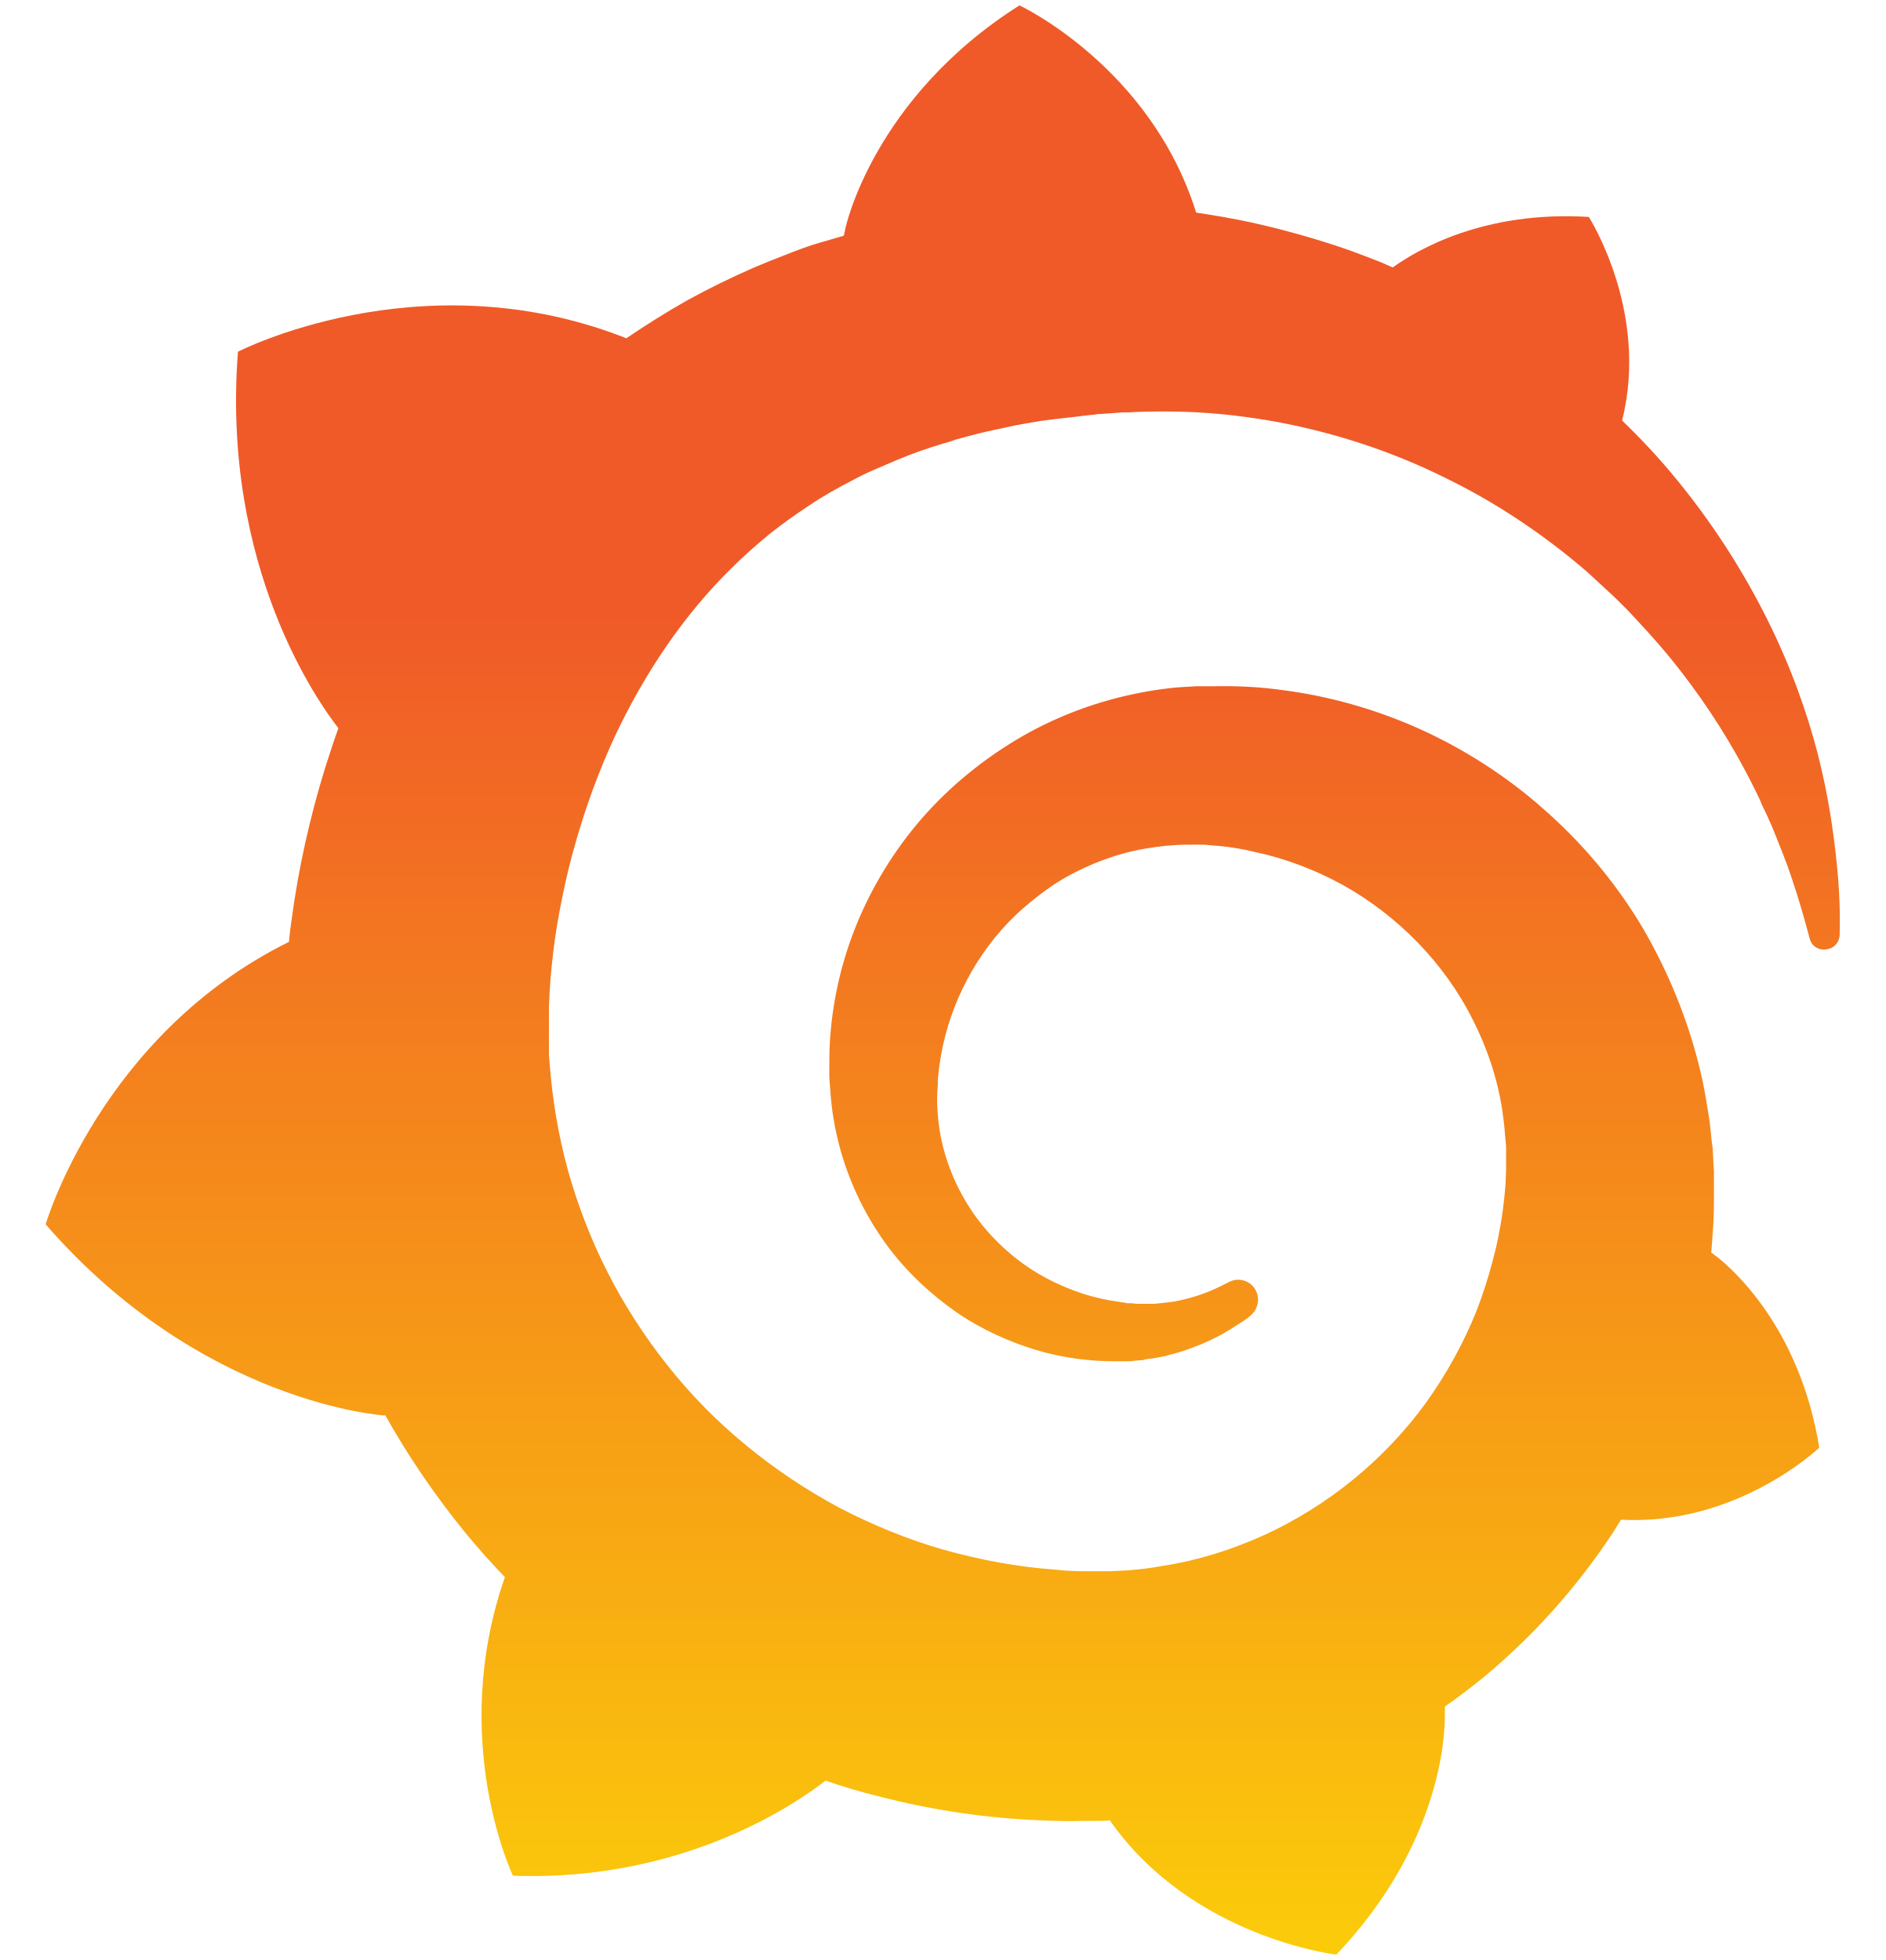
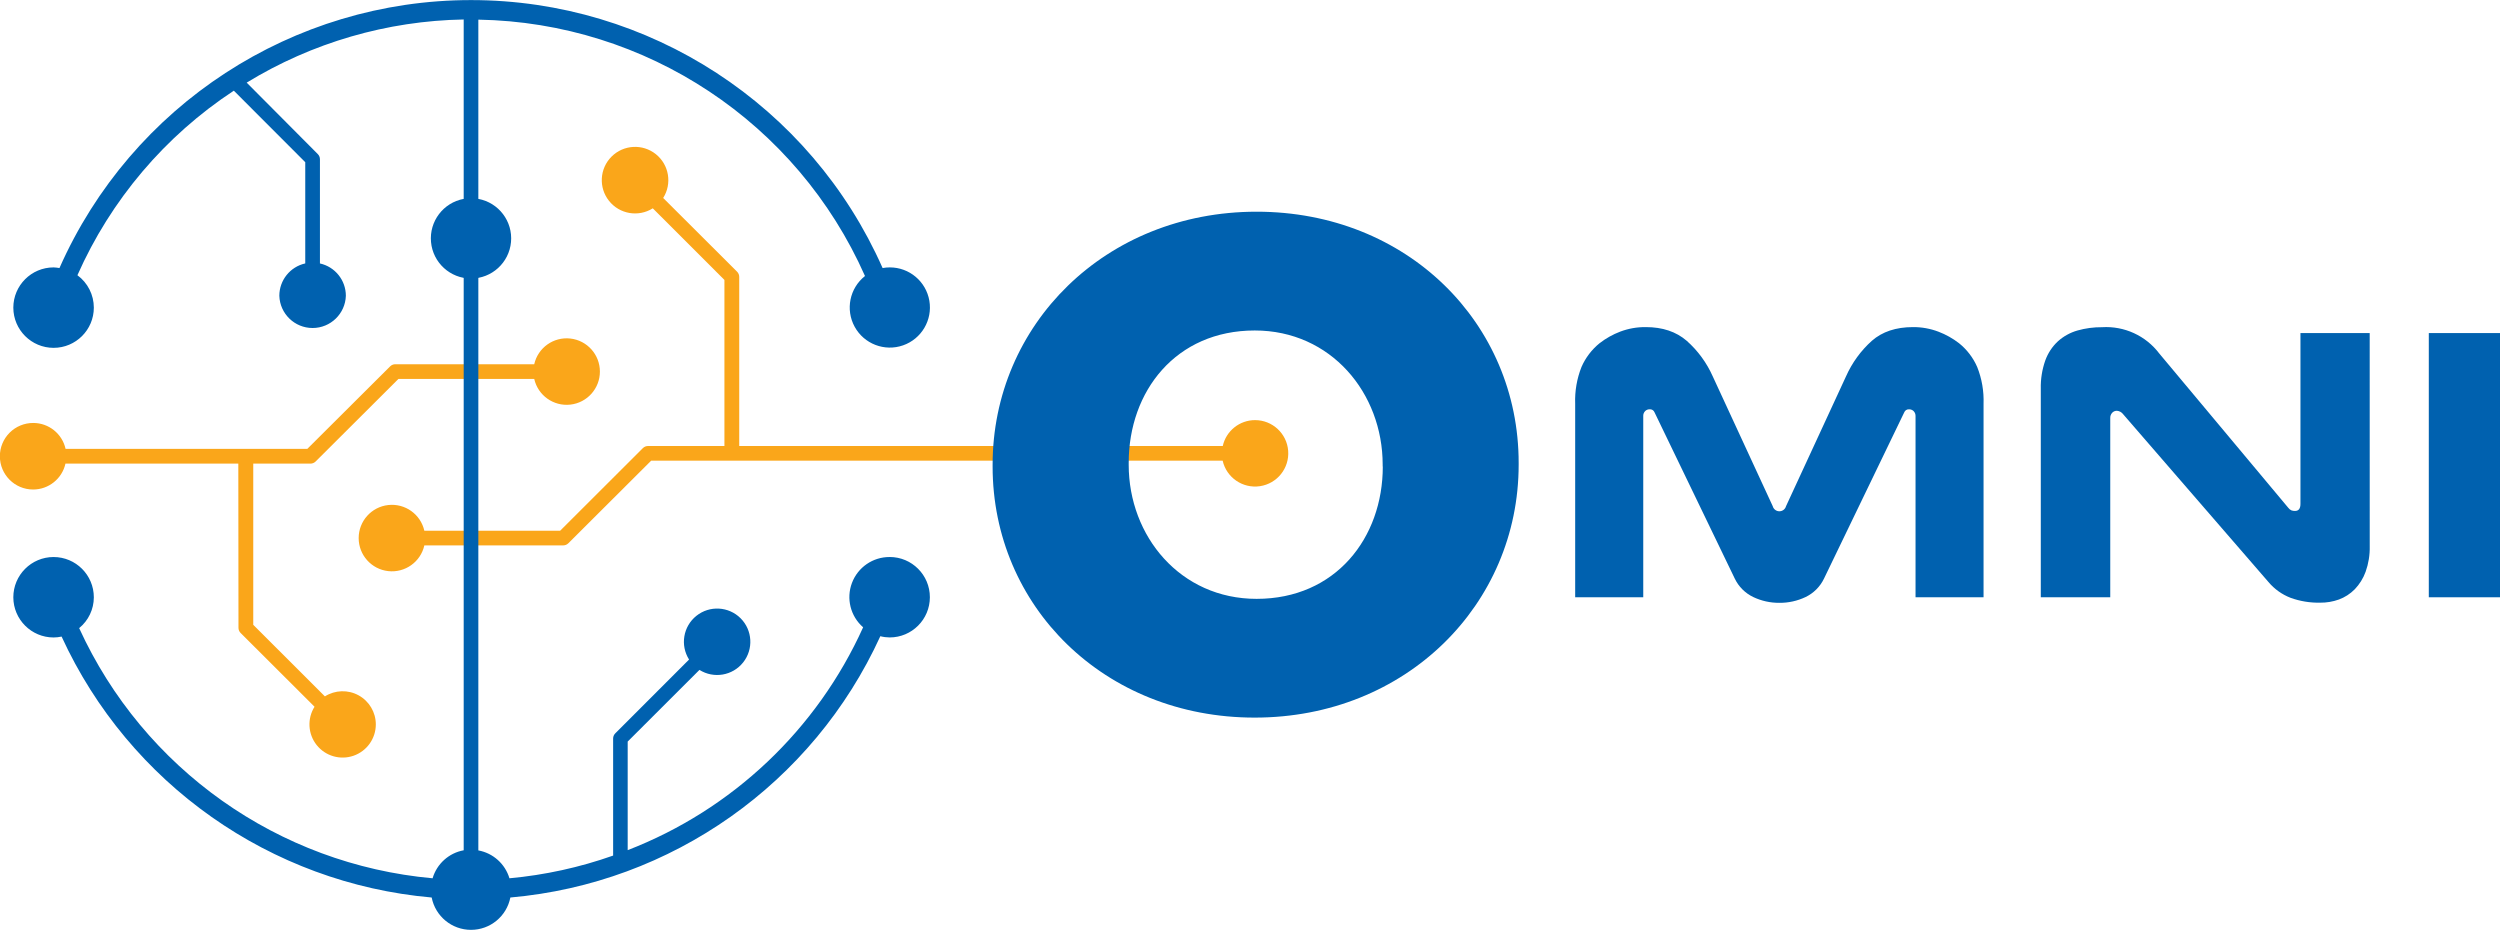
- <svg xmlns="http://www.w3.org/2000/svg" version="1.1" id="Layer_1" x="0px" y="0px" width="351px" height="365px" viewBox="0 0 351 365" style="enable-background:new 0 0 351 365;" xml:space="preserve">
-   <style type="text/css">
- 	.st0{fill:url(#SVGID_1_);}
- </style>
-   <g id="Layer_1_1_">
- </g>
-   <linearGradient id="SVGID_1_" gradientUnits="userSpaceOnUse" x1="175.5" y1="445.495" x2="175.5" y2="114.035">
-     <stop offset="0" style="stop-color:#FFF100" />
-     <stop offset="1" style="stop-color:#F05A28" />
-   </linearGradient>
-   <path class="st0" d="M342,161.2c-0.6-6.1-1.6-13.1-3.6-20.9c-2-7.7-5-16.2-9.4-25c-4.4-8.8-10.1-17.9-17.5-26.8  c-2.9-3.5-6.1-6.9-9.5-10.2c5.1-20.3-6.2-37.9-6.2-37.9c-19.5-1.2-31.9,6.1-36.5,9.4c-0.8-0.3-1.5-0.7-2.3-1  c-3.3-1.3-6.7-2.6-10.3-3.7c-3.5-1.1-7.1-2.1-10.8-3c-3.7-0.9-7.4-1.6-11.2-2.2c-0.7-0.1-1.3-0.2-2-0.3  c-8.5-27.2-32.9-38.6-32.9-38.6c-27.3,17.3-32.4,41.5-32.4,41.5s-0.1,0.5-0.3,1.4c-1.5,0.4-3,0.9-4.5,1.3c-2.1,0.6-4.2,1.4-6.2,2.2  c-2.1,0.8-4.1,1.6-6.2,2.5c-4.1,1.8-8.2,3.8-12.2,6c-3.9,2.2-7.7,4.6-11.4,7.1c-0.5-0.2-1-0.4-1-0.4c-37.8-14.4-71.3,2.9-71.3,2.9  c-3.1,40.2,15.1,65.5,18.7,70.1c-0.9,2.5-1.7,5-2.5,7.5c-2.8,9.1-4.9,18.4-6.2,28.1c-0.2,1.4-0.4,2.8-0.5,4.2  C18.8,192.7,8.5,228,8.5,228c29.1,33.5,63.1,35.6,63.1,35.6c0,0,0.1-0.1,0.1-0.1c4.3,7.7,9.3,15,14.9,21.9c2.4,2.9,4.8,5.6,7.4,8.3  c-10.6,30.4,1.5,55.6,1.5,55.6c32.4,1.2,53.7-14.2,58.2-17.7c3.2,1.1,6.5,2.1,9.8,2.9c10,2.6,20.2,4.1,30.4,4.5  c2.5,0.1,5.1,0.2,7.6,0.1l1.2,0l0.8,0l1.6,0l1.6-0.1l0,0.1c15.3,21.8,42.1,24.9,42.1,24.9c19.1-20.1,20.2-40.1,20.2-44.4l0,0  c0,0,0-0.1,0-0.3c0-0.4,0-0.6,0-0.6l0,0c0-0.3,0-0.6,0-0.9c4-2.8,7.8-5.8,11.4-9.1c7.6-6.9,14.3-14.8,19.9-23.3  c0.5-0.8,1-1.6,1.5-2.4c21.6,1.2,36.9-13.4,36.9-13.4c-3.6-22.5-16.4-33.5-19.1-35.6l0,0c0,0-0.1-0.1-0.3-0.2  c-0.2-0.1-0.2-0.2-0.2-0.2c0,0,0,0,0,0c-0.1-0.1-0.3-0.2-0.5-0.3c0.1-1.4,0.2-2.7,0.3-4.1c0.2-2.4,0.2-4.9,0.2-7.3l0-1.8l0-0.9  l0-0.5c0-0.6,0-0.4,0-0.6l-0.1-1.5l-0.1-2c0-0.7-0.1-1.3-0.2-1.9c-0.1-0.6-0.1-1.3-0.2-1.9l-0.2-1.9l-0.3-1.9  c-0.4-2.5-0.8-4.9-1.4-7.4c-2.3-9.7-6.1-18.9-11-27.2c-5-8.3-11.2-15.6-18.3-21.8c-7-6.2-14.9-11.2-23.1-14.9  c-8.3-3.7-16.9-6.1-25.5-7.2c-4.3-0.6-8.6-0.8-12.9-0.7l-1.6,0l-0.4,0c-0.1,0-0.6,0-0.5,0l-0.7,0l-1.6,0.1c-0.6,0-1.2,0.1-1.7,0.1  c-2.2,0.2-4.4,0.5-6.5,0.9c-8.6,1.6-16.7,4.7-23.8,9c-7.1,4.3-13.3,9.6-18.3,15.6c-5,6-8.9,12.7-11.6,19.6c-2.7,6.9-4.2,14.1-4.6,21  c-0.1,1.7-0.1,3.5-0.1,5.2c0,0.4,0,0.9,0,1.3l0.1,1.4c0.1,0.8,0.1,1.7,0.2,2.5c0.3,3.5,1,6.9,1.9,10.1c1.9,6.5,4.9,12.4,8.6,17.4  c3.7,5,8.2,9.1,12.9,12.4c4.7,3.2,9.8,5.5,14.8,7c5,1.5,10,2.1,14.7,2.1c0.6,0,1.2,0,1.7,0c0.3,0,0.6,0,0.9,0c0.3,0,0.6,0,0.9-0.1  c0.5,0,1-0.1,1.5-0.1c0.1,0,0.3,0,0.4-0.1l0.5-0.1c0.3,0,0.6-0.1,0.9-0.1c0.6-0.1,1.1-0.2,1.7-0.3c0.6-0.1,1.1-0.2,1.6-0.4  c1.1-0.2,2.1-0.6,3.1-0.9c2-0.7,4-1.5,5.7-2.4c1.8-0.9,3.4-2,5-3c0.4-0.3,0.9-0.6,1.3-1c1.6-1.3,1.9-3.7,0.6-5.3  c-1.1-1.4-3.1-1.8-4.7-0.9c-0.4,0.2-0.8,0.4-1.2,0.6c-1.4,0.7-2.8,1.3-4.3,1.8c-1.5,0.5-3.1,0.9-4.7,1.2c-0.8,0.1-1.6,0.2-2.5,0.3  c-0.4,0-0.8,0.1-1.3,0.1c-0.4,0-0.9,0-1.2,0c-0.4,0-0.8,0-1.2,0c-0.5,0-1,0-1.5-0.1c0,0-0.3,0-0.1,0l-0.2,0l-0.3,0  c-0.2,0-0.5,0-0.7-0.1c-0.5-0.1-0.9-0.1-1.4-0.2c-3.7-0.5-7.4-1.6-10.9-3.2c-3.6-1.6-7-3.8-10.1-6.6c-3.1-2.8-5.8-6.1-7.9-9.9  c-2.1-3.8-3.6-8-4.3-12.4c-0.3-2.2-0.5-4.5-0.4-6.7c0-0.6,0.1-1.2,0.1-1.8c0,0.2,0-0.1,0-0.1l0-0.2l0-0.5c0-0.3,0.1-0.6,0.1-0.9  c0.1-1.2,0.3-2.4,0.5-3.6c1.7-9.6,6.5-19,13.9-26.1c1.9-1.8,3.9-3.4,6-4.9c2.1-1.5,4.4-2.8,6.8-3.9c2.4-1.1,4.8-2,7.4-2.7  c2.5-0.7,5.1-1.1,7.8-1.4c1.3-0.1,2.6-0.2,4-0.2c0.4,0,0.6,0,0.9,0l1.1,0l0.7,0c0.3,0,0,0,0.1,0l0.3,0l1.1,0.1  c2.9,0.2,5.7,0.6,8.5,1.3c5.6,1.2,11.1,3.3,16.2,6.1c10.2,5.7,18.9,14.5,24.2,25.1c2.7,5.3,4.6,11,5.5,16.9c0.2,1.5,0.4,3,0.5,4.5  l0.1,1.1l0.1,1.1c0,0.4,0,0.8,0,1.1c0,0.4,0,0.8,0,1.1l0,1l0,1.1c0,0.7-0.1,1.9-0.1,2.6c-0.1,1.6-0.3,3.3-0.5,4.9  c-0.2,1.6-0.5,3.2-0.8,4.8c-0.3,1.6-0.7,3.2-1.1,4.7c-0.8,3.1-1.8,6.2-3,9.3c-2.4,6-5.6,11.8-9.4,17.1  c-7.7,10.6-18.2,19.2-30.2,24.7c-6,2.7-12.3,4.7-18.8,5.7c-3.2,0.6-6.5,0.9-9.8,1l-0.6,0l-0.5,0l-1.1,0l-1.6,0l-0.8,0  c0.4,0-0.1,0-0.1,0l-0.3,0c-1.8,0-3.5-0.1-5.3-0.3c-7-0.5-13.9-1.8-20.7-3.7c-6.7-1.9-13.2-4.6-19.4-7.8  c-12.3-6.6-23.4-15.6-32-26.5c-4.3-5.4-8.1-11.3-11.2-17.4c-3.1-6.1-5.6-12.6-7.4-19.1c-1.8-6.6-2.9-13.3-3.4-20.1l-0.1-1.3l0-0.3  l0-0.3l0-0.6l0-1.1l0-0.3l0-0.4l0-0.8l0-1.6l0-0.3c0,0,0,0.1,0-0.1l0-0.6c0-0.8,0-1.7,0-2.5c0.1-3.3,0.4-6.8,0.8-10.2  c0.4-3.4,1-6.9,1.7-10.3c0.7-3.4,1.5-6.8,2.5-10.2c1.9-6.7,4.3-13.2,7.1-19.3c5.7-12.2,13.1-23.1,22-31.8c2.2-2.2,4.5-4.2,6.9-6.2  c2.4-1.9,4.9-3.7,7.5-5.4c2.5-1.7,5.2-3.2,7.9-4.6c1.3-0.7,2.7-1.4,4.1-2c0.7-0.3,1.4-0.6,2.1-0.9c0.7-0.3,1.4-0.6,2.1-0.9  c2.8-1.2,5.7-2.2,8.7-3.1c0.7-0.2,1.5-0.4,2.2-0.7c0.7-0.2,1.5-0.4,2.2-0.6c1.5-0.4,3-0.8,4.5-1.1c0.7-0.2,1.5-0.3,2.3-0.5  c0.8-0.2,1.5-0.3,2.3-0.5c0.8-0.1,1.5-0.3,2.3-0.4l1.1-0.2l1.2-0.2c0.8-0.1,1.5-0.2,2.3-0.3c0.9-0.1,1.7-0.2,2.6-0.3  c0.7-0.1,1.9-0.2,2.6-0.3c0.5-0.1,1.1-0.1,1.6-0.2l1.1-0.1l0.5-0.1l0.6,0c0.9-0.1,1.7-0.1,2.6-0.2l1.3-0.1c0,0,0.5,0,0.1,0l0.3,0  l0.6,0c0.7,0,1.5-0.1,2.2-0.1c2.9-0.1,5.9-0.1,8.8,0c5.8,0.2,11.5,0.9,17,1.9c11.1,2.1,21.5,5.6,31,10.3  c9.5,4.6,17.9,10.3,25.3,16.5c0.5,0.4,0.9,0.8,1.4,1.2c0.4,0.4,0.9,0.8,1.3,1.2c0.9,0.8,1.7,1.6,2.6,2.4c0.9,0.8,1.7,1.6,2.5,2.4  c0.8,0.8,1.6,1.6,2.4,2.5c3.1,3.3,6,6.6,8.6,10c5.2,6.7,9.4,13.5,12.7,19.9c0.2,0.4,0.4,0.8,0.6,1.2c0.2,0.4,0.4,0.8,0.6,1.2  c0.4,0.8,0.8,1.6,1.1,2.4c0.4,0.8,0.7,1.5,1.1,2.3c0.3,0.8,0.7,1.5,1,2.3c1.2,3,2.4,5.9,3.3,8.6c1.5,4.4,2.6,8.3,3.5,11.7  c0.3,1.4,1.6,2.3,3,2.1c1.5-0.1,2.6-1.3,2.6-2.8C342.6,170.4,342.5,166.1,342,161.2z" />
+ <svg xmlns="http://www.w3.org/2000/svg" id="Layer_1" data-name="Layer 1" viewBox="0 0 791.8 294.51">
+   <defs>
+     <style>.cls-1{fill:#faa61a;}.cls-2{fill:#0061af;}</style>
+   </defs>
+   <path class="cls-1" d="M6.94,206.39l-22.69-22.67,0-51.05H2.33A2.34,2.34,0,0,0,4,132l26.24-26.16h43a10.53,10.53,0,1,0,0-4.65H29.24a2.32,2.32,0,0,0-1.64.68L1.37,128H-75.19a10.49,10.49,0,0,0-10.25-8.21A10.54,10.54,0,0,0-96,130.35a10.53,10.53,0,0,0,10.52,10.52,10.49,10.49,0,0,0,10.25-8.2h54.75l.05,52a2.32,2.32,0,0,0,.68,1.64L3.66,209.67a10.51,10.51,0,1,0,19.41,5.6,10.51,10.51,0,0,0-16.13-8.88Z" transform="translate(95.96 14.17)" />
+   <path class="cls-1" d="M301.56,118.89a10.49,10.49,0,0,0-10.25,8.2H138.17l0-53.57a2.32,2.32,0,0,0-.68-1.64L114.08,48.53a10.54,10.54,0,1,0-3.29,3.28l22.69,22.68,0,52.6h-24.2a2.3,2.3,0,0,0-1.64.68L81.44,153.93h-43a10.53,10.53,0,1,0,0,4.64H82.4a2.34,2.34,0,0,0,1.65-.68l26.23-26.16h181a10.52,10.52,0,1,0,10.25-12.84Z" transform="translate(95.96 14.17)" />
+   <path class="cls-2" d="M185.81,162.25a12.69,12.69,0,0,0-8.4,22.26,135.46,135.46,0,0,1-74.57,70.58l0-34.39L125.57,198a10.52,10.52,0,1,0-3.29-3.28L98.91,218.1a2.3,2.3,0,0,0-.68,1.64l0,37.07A135.72,135.72,0,0,1,65.39,264a12.67,12.67,0,0,0-9.85-8.83V66.89a2.32,2.32,0,1,0-4.64,0V255.13A12.65,12.65,0,0,0,41.05,264,136.6,136.6,0,0,1-70.89,184.77,12.61,12.61,0,0,0-66.24,175,12.76,12.76,0,0,0-79,162.25,12.76,12.76,0,0,0-91.74,175,12.76,12.76,0,0,0-79,187.73a12.27,12.27,0,0,0,2.55-.28A142.77,142.77,0,0,0,40.76,270.09a12.7,12.7,0,0,0,24.92,0,142.59,142.59,0,0,0,117.18-82.76,11.86,11.86,0,0,0,2.95.39,12.74,12.74,0,1,0,0-25.48Z" transform="translate(95.96 14.17)" />
+   <path class="cls-2" d="M185.81,70.52a12.19,12.19,0,0,0-2.23.21,142.54,142.54,0,0,0-260.71,0A12.4,12.4,0,0,0-79,70.52,12.77,12.77,0,0,0-91.74,83.27,12.76,12.76,0,0,0-79,96,12.75,12.75,0,0,0-66.24,83.27,12.75,12.75,0,0,0-71.44,73,135.69,135.69,0,0,1-21.9,14.55L.72,37.2V69.26A10.51,10.51,0,0,0-7.49,79.5a10.54,10.54,0,0,0,21.07,0A10.49,10.49,0,0,0,5.37,69.27v-33a2.3,2.3,0,0,0-.68-1.64L-17.83,12a136.38,136.38,0,0,1,68.73-20V48.82a12.72,12.72,0,1,0,4.64,0V-7.95A136.5,136.5,0,0,1,178,73.25a12.7,12.7,0,1,0,7.83-2.73Z" transform="translate(95.96 14.17)" />
+   <path class="cls-2" d="M467.61,176.76a18.94,18.94,0,0,1-8.31-1.85,12.45,12.45,0,0,1-5.82-5.82l-25.4-52.63a1.54,1.54,0,0,0-1.61-1,2,2,0,0,0-1.36.55,2.13,2.13,0,0,0-.62,1.68V175H402.93v-61.3a28.78,28.78,0,0,1,2-11.64,20,20,0,0,1,5.76-7.55,25.39,25.39,0,0,1,6.51-3.65,22.13,22.13,0,0,1,8.11-1.43q7.93,0,12.95,4.34a32.94,32.94,0,0,1,8.24,11.26l19,41.12a2.18,2.18,0,0,0,4.21,0l19-41.12a33.34,33.34,0,0,1,8.18-11.26q4.95-4.33,13-4.34A22.13,22.13,0,0,1,518,90.89a25.39,25.39,0,0,1,6.51,3.65,19.81,19.81,0,0,1,5.76,7.55,28.76,28.76,0,0,1,2,11.64V175H510.73V117.7a2.17,2.17,0,0,0-.62-1.68,2,2,0,0,0-1.37-.55,1.54,1.54,0,0,0-1.61,1l-25.4,52.63a12.45,12.45,0,0,1-5.82,5.82A18.93,18.93,0,0,1,467.61,176.76Z" transform="translate(95.96 14.17)" />
+   <path class="cls-2" d="M654.58,158.81a22.65,22.65,0,0,1-1.3,8.11,15.7,15.7,0,0,1-3.47,5.57,13.73,13.73,0,0,1-5,3.22,17.06,17.06,0,0,1-5.95,1,26,26,0,0,1-9.35-1.54,17.28,17.28,0,0,1-7-5l-46-53.12a2.73,2.73,0,0,0-2-1.12,2,2,0,0,0-1.49.62,2.37,2.37,0,0,0-.62,1.74V175h-22V109a25.3,25.3,0,0,1,1.42-9,15.44,15.44,0,0,1,4-6.07A15.73,15.73,0,0,1,562,90.51a27.77,27.77,0,0,1,7.81-1.05,21.11,21.11,0,0,1,18.09,8.3l40.89,48.91a2.44,2.44,0,0,0,1,.81,3.23,3.23,0,0,0,1.11.18c1.16,0,1.74-.74,1.74-2.23V91.32h21.93Z" transform="translate(95.96 14.17)" />
+   <path class="cls-2" d="M695.84,91.32V175H673.29V91.32Z" transform="translate(95.96 14.17)" />
+   <path class="cls-2" d="M218.42,133.58V133c0-44.22,35.63-80.12,83.61-80.12,47.7,0,83,35.33,83,79.55V133c0,44.22-35.62,80.11-83.61,80.11C253.76,213.11,218.42,177.8,218.42,133.58Zm123.54,0V133c0-22.68-16.37-42.5-40.51-42.5-25,0-39.93,19.24-39.93,41.93V133c0,22.69,16.37,42.5,40.51,42.5C327,175.5,342,156.26,342,133.58Z" transform="translate(95.96 14.17)" />
</svg>
